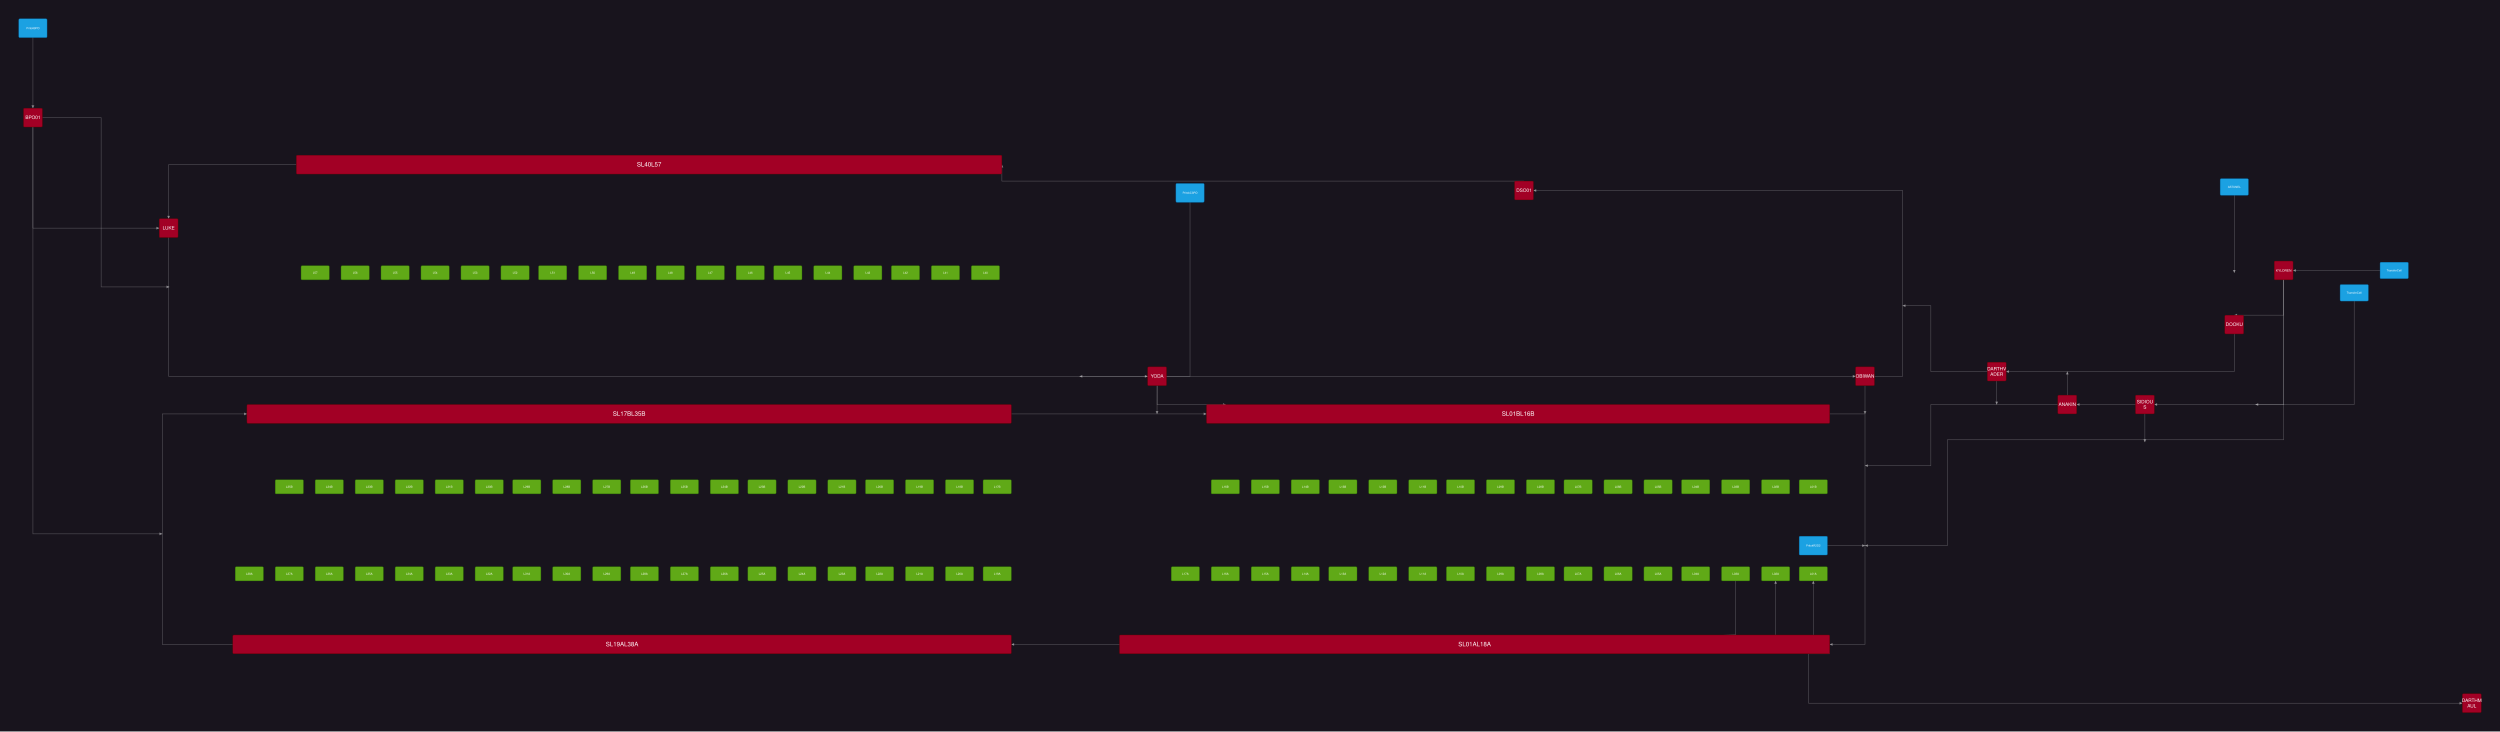
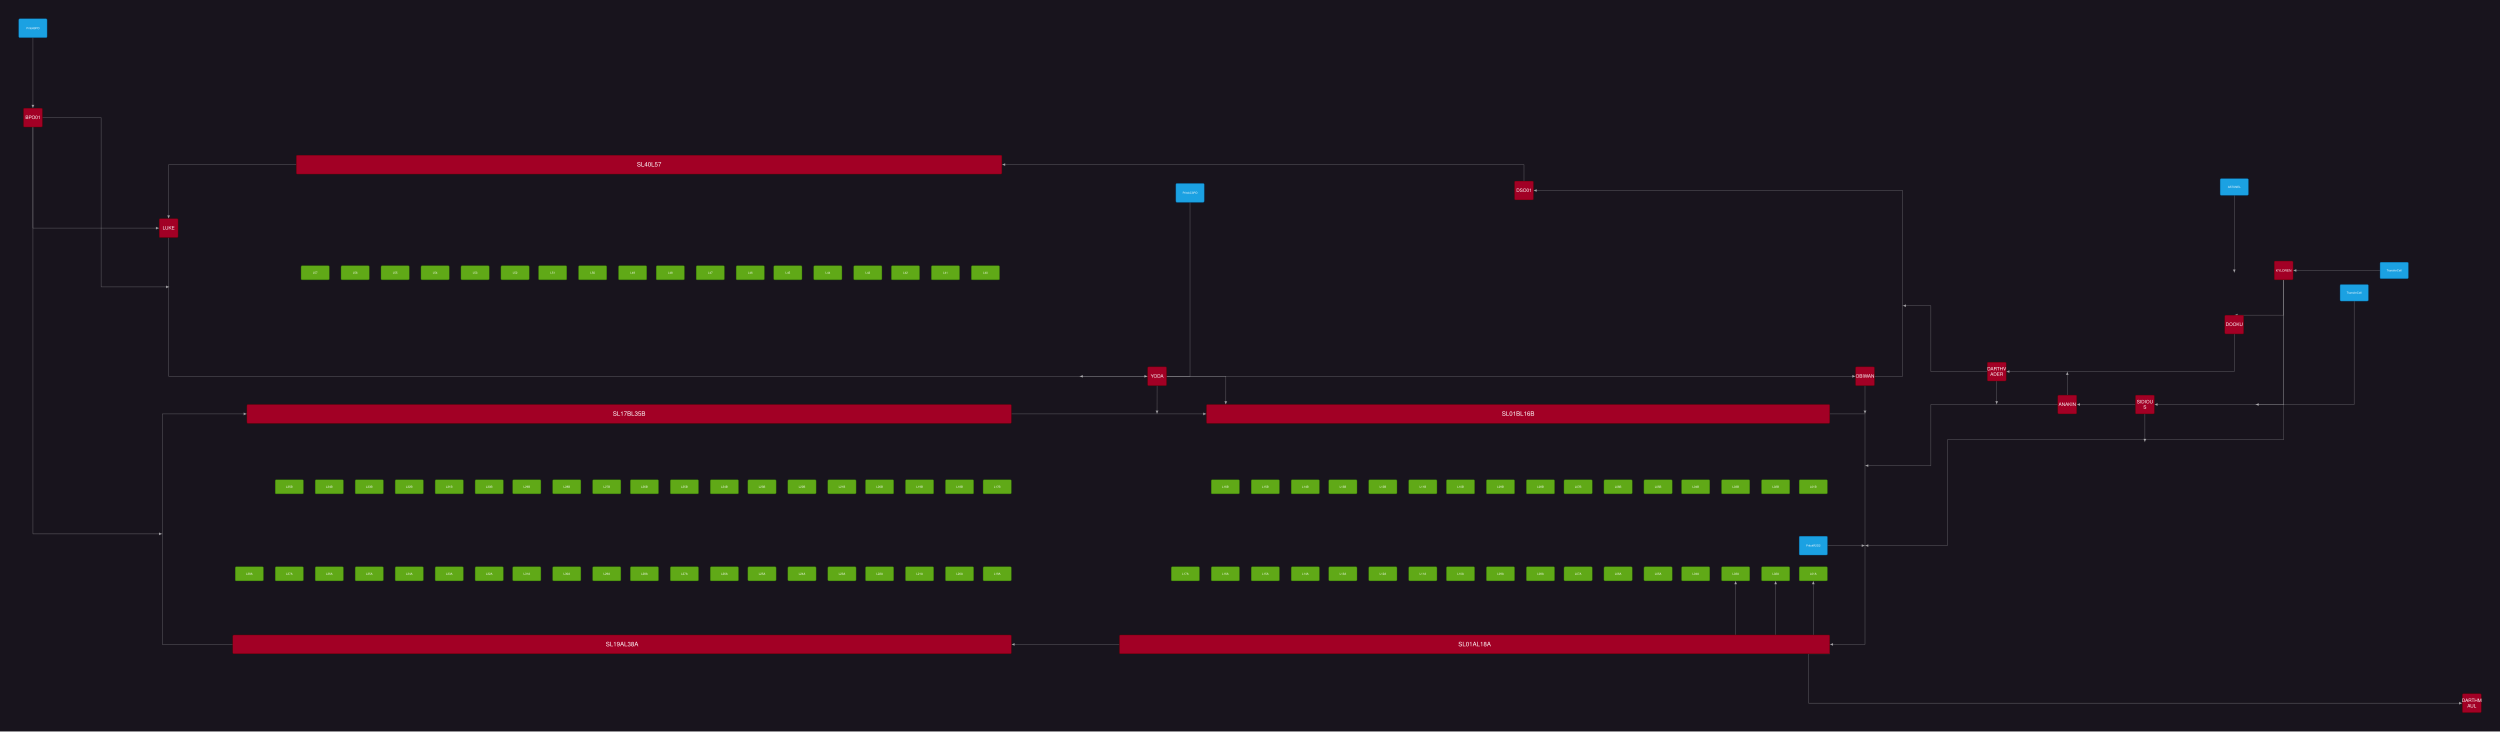
<svg xmlns="http://www.w3.org/2000/svg" viewBox="150 300 10630 3110">
  <defs>
-     <marker id="arr" markerWidth="8" markerHeight="8" refX="6" refY="3" orient="auto" markerUnits="strokeWidth">
-       <path d="M0,0 L6,3 L0,6 Z" fill="rgba(255,255,255,.45)" />
+     <marker id="arr" markerWidth="9" markerHeight="9" refX="7" refY="3" orient="auto" markerUnits="strokeWidth">
+       <path d="M0,0 L6,3 L0,6 Z" fill="rgba(255,255,255,.55)" />
    </marker>
  </defs>
  <rect x="150" y="300" width="10630" height="3110" fill="#18141D" />
-   <path d="M 1410.0 1000.0 L 867.0 1000.0 L 867.0 1230.0" fill="none" stroke="rgba(255,255,255,.32)" stroke-width="2" marker-end="url(#arr)" />
-   <path d="M 4450.0 2060.0 L 5280.0 2060.0" fill="none" stroke="rgba(255,255,255,.32)" stroke-width="2" marker-end="url(#arr)" />
-   <path d="M 7930.0 2060.0 L 8080.0 2060.0 L 8080.0 3040.0 L 7930.0 3040.0" fill="none" stroke="rgba(255,255,255,.32)" stroke-width="2" marker-end="url(#arr)" />
-   <path d="M 1140.0 3040.0 L 840.0 3040.0 L 840.0 2060.0 L 1200.0 2060.0" fill="none" stroke="rgba(255,255,255,.32)" stroke-width="2" marker-end="url(#arr)" />
-   <path d="M 6420.0 3040.0 L 4450.0 3040.0" fill="none" stroke="rgba(255,255,255,.32)" stroke-width="2" marker-end="url(#arr)" />
-   <path d="M 7930.0 3080.0 L 7840.0 3080.0 L 7840.0 3290.0 L 10620.0 3290.0" fill="none" stroke="rgba(255,255,255,.32)" stroke-width="2" marker-end="url(#arr)" />
-   <path d="M 7860.5 3000.0 L 7860.0 2770.0" fill="none" stroke="rgba(255,255,255,.32)" stroke-width="2" marker-end="url(#arr)" />
-   <path d="M 7700.5 3001.8 L 7700.0 2770.0" fill="none" stroke="rgba(255,255,255,.32)" stroke-width="2" marker-end="url(#arr)" />
-   <path d="M 6420.0 3040.0 L 7530.0 2999.0 L 7530.0 2740.0" fill="none" stroke="rgba(255,255,255,.32)" stroke-width="2" marker-end="url(#arr)" />
-   <path d="M 867.0 1270.0 L 867.0 1900.0 L 5030.0 1900.0" fill="none" stroke="rgba(255,255,255,.32)" stroke-width="2" marker-end="url(#arr)" />
-   <path d="M 330.0 800.0 L 580.0 800.0 L 580.0 1520.0 L 870.0 1520.0" fill="none" stroke="rgba(255,255,255,.32)" stroke-width="2" marker-end="url(#arr)" />
-   <path d="M 290.0 800.0 L 290.0 1270.0 L 827.0 1270.0" fill="none" stroke="rgba(255,255,255,.32)" stroke-width="2" marker-end="url(#arr)" />
-   <path d="M 290.0 800.0 L 290.0 2570.0 L 840.0 2570.0" fill="none" stroke="rgba(255,255,255,.32)" stroke-width="2" marker-end="url(#arr)" />
-   <path d="M 8080.0 1940.0 L 8080.0 2060.0" fill="none" stroke="rgba(255,255,255,.32)" stroke-width="2" marker-end="url(#arr)" />
-   <path d="M 8120.0 1900.0 L 8240.0 1900.0 L 8240.0 1110.0 L 6670.0 1110.0" fill="none" stroke="rgba(255,255,255,.32)" stroke-width="2" marker-end="url(#arr)" />
-   <path d="M 6630.0 1070.0 L 4410.0 1070.0 L 4410.0 1000.0" fill="none" stroke="rgba(255,255,255,.32)" stroke-width="2" marker-end="url(#arr)" />
-   <path d="M 8640.0 1880.0 L 8640.0 2020.0" fill="none" stroke="rgba(255,255,255,.32)" stroke-width="2" marker-end="url(#arr)" />
-   <path d="M 8640.0 1880.0 L 8360.0 1880.0 L 8360.0 1600.0 L 8240.0 1600.0" fill="none" stroke="rgba(255,255,255,.32)" stroke-width="2" marker-end="url(#arr)" />
-   <path d="M 8900.0 2020.0 L 8360.0 2020.0 L 8360.0 2280.0 L 8080.0 2280.0 L 8080.0 2280.0" fill="none" stroke="rgba(255,255,255,.32)" stroke-width="2" marker-end="url(#arr)" />
-   <path d="M 8940.0 2020.0 L 8940.0 1880.0" fill="none" stroke="rgba(255,255,255,.32)" stroke-width="2" marker-end="url(#arr)" />
-   <path d="M 9270.0 2020.0 L 8980.0 2020.0" fill="none" stroke="rgba(255,255,255,.32)" stroke-width="2" marker-end="url(#arr)" />
-   <path d="M 9270.0 2020.0 L 9270.0 2180.0" fill="none" stroke="rgba(255,255,255,.32)" stroke-width="2" marker-end="url(#arr)" />
-   <path d="M 9650.0 1680.0 L 9650.0 1880.0 L 8680.0 1880.0" fill="none" stroke="rgba(255,255,255,.32)" stroke-width="2" marker-end="url(#arr)" />
-   <path d="M 9860.0 1450.0 L 9860.0 1640.0 L 9650.0 1640.0" fill="none" stroke="rgba(255,255,255,.32)" stroke-width="2" marker-end="url(#arr)" />
-   <path d="M 9860.0 1450.0 L 9860.0 2020.0 L 9310.0 2020.0" fill="none" stroke="rgba(255,255,255,.32)" stroke-width="2" marker-end="url(#arr)" />
-   <path d="M 9860.0 1450.0 L 9860.0 2170.0 L 8430.0 2170.0 L 8430.0 2620.0 L 8080.0 2620.0" fill="none" stroke="rgba(255,255,255,.32)" stroke-width="2" marker-end="url(#arr)" />
-   <path d="M 5070.0 1900.0 L 8040.0 1900.0" fill="none" stroke="rgba(255,255,255,.32)" stroke-width="2" marker-end="url(#arr)" />
-   <path d="M 5070.0 1940.0 L 5069.7 2060.0" fill="none" stroke="rgba(255,255,255,.32)" stroke-width="2" marker-end="url(#arr)" />
-   <path d="M 5070.0 1900.0 L 5070.0 2020.3 L 5362.1 2020.3" fill="none" stroke="rgba(255,255,255,.32)" stroke-width="2" marker-end="url(#arr)" />
-   <path d="M 290.0 420.0 L 290.0 760.0" fill="none" stroke="rgba(255,255,255,.32)" stroke-width="2" marker-end="url(#arr)" />
-   <path d="M 5210.0 1120.0 L 5210.0 1900.0 L 4740.0 1900.0" fill="none" stroke="rgba(255,255,255,.32)" stroke-width="2" marker-end="url(#arr)" />
-   <path d="M 7860.0 2620.0 L 7960.0 2620.0 L 7960.0 2620.0 L 8080.0 2620.0" fill="none" stroke="rgba(255,255,255,.32)" stroke-width="2" marker-end="url(#arr)" />
-   <path d="M 9650.0 1095.0 L 9650.0 1460.0" fill="none" stroke="rgba(255,255,255,.32)" stroke-width="2" marker-end="url(#arr)" />
-   <path d="M 10330.0 1450.0 L 9900.0 1450.0" fill="none" stroke="rgba(255,255,255,.32)" stroke-width="2" marker-end="url(#arr)" />
-   <path d="M 10160.0 1545.0 L 10160.0 2020.0 L 9740.0 2020.0" fill="none" stroke="rgba(255,255,255,.32)" stroke-width="2" marker-end="url(#arr)" />
+   <path d="M 1410.0 1000.0 L 867.0 1000.0 L 867.0 1230.0" fill="none" stroke="rgba(255,255,255,.32)" stroke-width="2" stroke-linejoin="round" marker-end="url(#arr)" />
+   <path d="M 4450.0 2060.0 L 5280.0 2060.0" fill="none" stroke="rgba(255,255,255,.32)" stroke-width="2" stroke-linejoin="round" marker-end="url(#arr)" />
+   <path d="M 7930.0 2060.0 L 8080.0 2060.0 L 8080.0 3040.0 L 7930.0 3040.0" fill="none" stroke="rgba(255,255,255,.32)" stroke-width="2" stroke-linejoin="round" marker-end="url(#arr)" />
+   <path d="M 1140.0 3040.0 L 840.0 3040.0 L 840.0 2060.0 L 1200.0 2060.0" fill="none" stroke="rgba(255,255,255,.32)" stroke-width="2" stroke-linejoin="round" marker-end="url(#arr)" />
+   <path d="M 4910.0 3040.0 L 4450.0 3040.0" fill="none" stroke="rgba(255,255,255,.32)" stroke-width="2" stroke-linejoin="round" marker-end="url(#arr)" />
+   <path d="M 7930.0 3080.0 L 7840.0 3080.0 L 7840.0 3290.0 L 10620.0 3290.0" fill="none" stroke="rgba(255,255,255,.32)" stroke-width="2" stroke-linejoin="round" marker-end="url(#arr)" />
+   <path d="M 7860.5 3000.0 L 7860.0 2770.0" fill="none" stroke="rgba(255,255,255,.32)" stroke-width="2" stroke-linejoin="round" marker-end="url(#arr)" />
+   <path d="M 7700.5 3001.8 L 7700.0 2770.0" fill="none" stroke="rgba(255,255,255,.32)" stroke-width="2" stroke-linejoin="round" marker-end="url(#arr)" />
+   <path d="M 7930.0 3040.0 L 7530.0 3040.0 L 7530.0 2999.0 L 7530.0 2770.0" fill="none" stroke="rgba(255,255,255,.32)" stroke-width="2" stroke-linejoin="round" marker-end="url(#arr)" />
+   <path d="M 867.0 1310.0 L 867.0 1900.0 L 5030.0 1900.0" fill="none" stroke="rgba(255,255,255,.32)" stroke-width="2" stroke-linejoin="round" marker-end="url(#arr)" />
+   <path d="M 330.0 800.0 L 580.0 800.0 L 580.0 1520.0 L 870.0 1520.0" fill="none" stroke="rgba(255,255,255,.32)" stroke-width="2" stroke-linejoin="round" marker-end="url(#arr)" />
+   <path d="M 290.0 840.0 L 290.0 1270.0 L 827.0 1270.0" fill="none" stroke="rgba(255,255,255,.32)" stroke-width="2" stroke-linejoin="round" marker-end="url(#arr)" />
+   <path d="M 290.0 840.0 L 290.0 2570.0 L 840.0 2570.0" fill="none" stroke="rgba(255,255,255,.32)" stroke-width="2" stroke-linejoin="round" marker-end="url(#arr)" />
+   <path d="M 8080.0 1940.0 L 8080.0 2060.0" fill="none" stroke="rgba(255,255,255,.32)" stroke-width="2" stroke-linejoin="round" marker-end="url(#arr)" />
+   <path d="M 8120.0 1900.0 L 8240.0 1900.0 L 8240.0 1110.0 L 6670.0 1110.0" fill="none" stroke="rgba(255,255,255,.32)" stroke-width="2" stroke-linejoin="round" marker-end="url(#arr)" />
+   <path d="M 6630.0 1070.0 L 6630.0 1000.0 L 4410.0 1000.0" fill="none" stroke="rgba(255,255,255,.32)" stroke-width="2" stroke-linejoin="round" marker-end="url(#arr)" />
+   <path d="M 8640.0 1920.0 L 8640.0 2020.0" fill="none" stroke="rgba(255,255,255,.32)" stroke-width="2" stroke-linejoin="round" marker-end="url(#arr)" />
+   <path d="M 8600.0 1880.0 L 8360.0 1880.0 L 8360.0 1600.0 L 8240.0 1600.0" fill="none" stroke="rgba(255,255,255,.32)" stroke-width="2" stroke-linejoin="round" marker-end="url(#arr)" />
+   <path d="M 8900.0 2020.0 L 8360.0 2020.0 L 8360.0 2280.0 L 8080.0 2280.0" fill="none" stroke="rgba(255,255,255,.32)" stroke-width="2" stroke-linejoin="round" marker-end="url(#arr)" />
+   <path d="M 8940.0 1980.0 L 8940.0 1880.0" fill="none" stroke="rgba(255,255,255,.32)" stroke-width="2" stroke-linejoin="round" marker-end="url(#arr)" />
+   <path d="M 9230.0 2020.0 L 8980.0 2020.0" fill="none" stroke="rgba(255,255,255,.32)" stroke-width="2" stroke-linejoin="round" marker-end="url(#arr)" />
+   <path d="M 9270.0 2060.0 L 9270.0 2180.0" fill="none" stroke="rgba(255,255,255,.32)" stroke-width="2" stroke-linejoin="round" marker-end="url(#arr)" />
+   <path d="M 9650.0 1720.0 L 9650.0 1880.0 L 8680.0 1880.0" fill="none" stroke="rgba(255,255,255,.32)" stroke-width="2" stroke-linejoin="round" marker-end="url(#arr)" />
+   <path d="M 9860.0 1490.0 L 9860.0 1640.0 L 9650.0 1640.0" fill="none" stroke="rgba(255,255,255,.32)" stroke-width="2" stroke-linejoin="round" marker-end="url(#arr)" />
+   <path d="M 9860.0 1490.0 L 9860.0 2020.0 L 9310.0 2020.0" fill="none" stroke="rgba(255,255,255,.32)" stroke-width="2" stroke-linejoin="round" marker-end="url(#arr)" />
+   <path d="M 9860.0 1490.0 L 9860.0 2170.0 L 8430.0 2170.0 L 8430.0 2620.0 L 8080.0 2620.0" fill="none" stroke="rgba(255,255,255,.32)" stroke-width="2" stroke-linejoin="round" marker-end="url(#arr)" />
+   <path d="M 5110.0 1900.0 L 8040.0 1900.0" fill="none" stroke="rgba(255,255,255,.32)" stroke-width="2" stroke-linejoin="round" marker-end="url(#arr)" />
+   <path d="M 5070.0 1940.0 L 5069.7 2060.0" fill="none" stroke="rgba(255,255,255,.32)" stroke-width="2" stroke-linejoin="round" marker-end="url(#arr)" />
+   <path d="M 5110.0 1900.0 L 5362.1 1900.0 L 5362.1 2020.3" fill="none" stroke="rgba(255,255,255,.32)" stroke-width="2" stroke-linejoin="round" marker-end="url(#arr)" />
+   <path d="M 290.0 460.0 L 290.0 760.0" fill="none" stroke="rgba(255,255,255,.32)" stroke-width="2" stroke-linejoin="round" marker-end="url(#arr)" />
+   <path d="M 5210.0 1160.0 L 5210.0 1900.0 L 4740.0 1900.0" fill="none" stroke="rgba(255,255,255,.32)" stroke-width="2" stroke-linejoin="round" marker-end="url(#arr)" />
+   <path d="M 7920.0 2620.0 L 7960.0 2620.0 L 8080.0 2620.0" fill="none" stroke="rgba(255,255,255,.32)" stroke-width="2" stroke-linejoin="round" marker-end="url(#arr)" />
+   <path d="M 9650.0 1130.0 L 9650.0 1460.0" fill="none" stroke="rgba(255,255,255,.32)" stroke-width="2" stroke-linejoin="round" marker-end="url(#arr)" />
+   <path d="M 10270.0 1450.0 L 9900.0 1450.0" fill="none" stroke="rgba(255,255,255,.32)" stroke-width="2" stroke-linejoin="round" marker-end="url(#arr)" />
+   <path d="M 10160.0 1580.0 L 10160.0 2020.0 L 9740.0 2020.0" fill="none" stroke="rgba(255,255,255,.32)" stroke-width="2" stroke-linejoin="round" marker-end="url(#arr)" />
  <g>
    <rect x="1410" y="960" width="3000" height="80" rx="4" fill="#a20025" stroke="#6F0000" stroke-width="1.5" pointer-events="all" id="hsr_SL40L57" data-label="SL40L57" data-type="D" class="mz-station" />
    <text x="2910" y="1008" font-family="Helvetica,Arial,sans-serif" font-size="26" fill="#ffffff" text-anchor="middle" pointer-events="none">SL40L57</text>
  </g>
  <g>
    <rect x="1200" y="2020" width="3250" height="80" rx="4" fill="#a20025" stroke="#6F0000" stroke-width="1.5" pointer-events="all" id="hsr_SL17BL35B" data-label="SL17BL35B" data-type="D" class="mz-station" />
    <text x="2825" y="2068" font-family="Helvetica,Arial,sans-serif" font-size="26" fill="#ffffff" text-anchor="middle" pointer-events="none">SL17BL35B</text>
  </g>
  <g>
    <rect x="5280" y="2020" width="2650" height="80" rx="4" fill="#a20025" stroke="#6F0000" stroke-width="1.5" pointer-events="all" id="hsr_SL01BL16B" data-label="SL01BL16B" data-type="D" class="mz-station" />
    <text x="6605" y="2068" font-family="Helvetica,Arial,sans-serif" font-size="26" fill="#ffffff" text-anchor="middle" pointer-events="none">SL01BL16B</text>
  </g>
  <g>
    <rect x="1140" y="3000" width="3310" height="80" rx="4" fill="#a20025" stroke="#6F0000" stroke-width="1.5" pointer-events="all" id="hsr_SL19AL38A" data-label="SL19AL38A" data-type="D" class="mz-station" />
    <text x="2795" y="3048" font-family="Helvetica,Arial,sans-serif" font-size="26" fill="#ffffff" text-anchor="middle" pointer-events="none">SL19AL38A</text>
  </g>
  <g>
    <rect x="4910" y="3000" width="3020" height="80" rx="4" fill="#a20025" stroke="#6F0000" stroke-width="1.5" pointer-events="all" id="hsr_SL01AL18A" data-label="SL01AL18A" data-type="D" class="mz-station" />
    <text x="6420" y="3048" font-family="Helvetica,Arial,sans-serif" font-size="26" fill="#ffffff" text-anchor="middle" pointer-events="none">SL01AL18A</text>
  </g>
  <g>
    <rect x="827" y="1230" width="80" height="80" rx="4" fill="#a20025" stroke="#6F0000" stroke-width="1.5" pointer-events="all" id="hsr_LUKE" data-label="LUKE" data-type="D" class="mz-station" />
    <text x="867" y="1276" font-family="Helvetica,Arial,sans-serif" font-size="20" fill="#ffffff" text-anchor="middle" pointer-events="none">LUKE</text>
  </g>
  <g>
    <rect x="250" y="760" width="80" height="80" rx="4" fill="#a20025" stroke="#6F0000" stroke-width="1.5" pointer-events="all" id="hsr_BPO01" data-label="BPO01" data-type="D" class="mz-station" />
    <text x="290" y="806" font-family="Helvetica,Arial,sans-serif" font-size="20" fill="#ffffff" text-anchor="middle" pointer-events="none">BPO01</text>
  </g>
  <g>
    <rect x="8040" y="1860" width="80" height="80" rx="4" fill="#a20025" stroke="#6F0000" stroke-width="1.5" pointer-events="all" id="hsr_OBIWAN" data-label="OBIWAN" data-type="D" class="mz-station" />
    <text x="8080" y="1906" font-family="Helvetica,Arial,sans-serif" font-size="20" fill="#ffffff" text-anchor="middle" pointer-events="none">OBIWAN</text>
  </g>
  <g>
    <rect x="6590" y="1070" width="80" height="80" rx="4" fill="#a20025" stroke="#6F0000" stroke-width="1.5" pointer-events="all" id="hsr_DSO01" data-label="DSO01" data-type="D" class="mz-station" />
    <text x="6630" y="1116" font-family="Helvetica,Arial,sans-serif" font-size="20" fill="#ffffff" text-anchor="middle" pointer-events="none">DSO01</text>
  </g>
  <g>
    <rect x="8600" y="1840" width="80" height="80" rx="4" fill="#a20025" stroke="#6F0000" stroke-width="1.5" pointer-events="all" id="hsr_DARTHVADER" data-label="DARTHVADER" data-type="D" class="mz-station" />
    <text x="8640" y="1875" font-family="Helvetica,Arial,sans-serif" font-size="20" fill="#ffffff" text-anchor="middle" pointer-events="none">DARTHV</text>
    <text x="8640" y="1898" font-family="Helvetica,Arial,sans-serif" font-size="20" fill="#ffffff" text-anchor="middle" pointer-events="none">ADER</text>
  </g>
  <g>
    <rect x="8900" y="1980" width="80" height="80" rx="4" fill="#a20025" stroke="#6F0000" stroke-width="1.5" pointer-events="all" id="hsr_ANAKIN" data-label="ANAKIN" data-type="D" class="mz-station" />
    <text x="8940" y="2026" font-family="Helvetica,Arial,sans-serif" font-size="20" fill="#ffffff" text-anchor="middle" pointer-events="none">ANAKIN</text>
  </g>
  <g>
    <rect x="9230" y="1980" width="80" height="80" rx="4" fill="#a20025" stroke="#6F0000" stroke-width="1.5" pointer-events="all" id="hsr_SIDIOUS" data-label="SIDIOUS" data-type="D" class="mz-station" />
    <text x="9270" y="2015" font-family="Helvetica,Arial,sans-serif" font-size="20" fill="#ffffff" text-anchor="middle" pointer-events="none">SIDIOU</text>
    <text x="9270" y="2038" font-family="Helvetica,Arial,sans-serif" font-size="20" fill="#ffffff" text-anchor="middle" pointer-events="none">S</text>
  </g>
  <g>
    <rect x="9610" y="1640" width="80" height="80" rx="4" fill="#a20025" stroke="#6F0000" stroke-width="1.5" pointer-events="all" id="hsr_DOOKU" data-label="DOOKU" data-type="D" class="mz-station" />
    <text x="9650" y="1686" font-family="Helvetica,Arial,sans-serif" font-size="20" fill="#ffffff" text-anchor="middle" pointer-events="none">DOOKU</text>
  </g>
  <g>
    <rect x="9820" y="1410" width="80" height="80" rx="4" fill="#a20025" stroke="#6F0000" stroke-width="1.5" pointer-events="all" id="hsr_KYLOREN" data-label="KYLOREN" data-type="D" class="mz-station" />
    <text x="9860" y="1455" font-family="Helvetica,Arial,sans-serif" font-size="14" fill="#ffffff" text-anchor="middle" pointer-events="none">KYLOREN</text>
  </g>
  <g>
    <rect x="10620" y="3250" width="80" height="80" rx="4" fill="#a20025" stroke="#6F0000" stroke-width="1.5" pointer-events="all" id="hsr_DARTHMAUL" data-label="DARTHMAUL" data-type="D" class="mz-station" />
    <text x="10660" y="3285" font-family="Helvetica,Arial,sans-serif" font-size="20" fill="#ffffff" text-anchor="middle" pointer-events="none">DARTHM</text>
    <text x="10660" y="3308" font-family="Helvetica,Arial,sans-serif" font-size="20" fill="#ffffff" text-anchor="middle" pointer-events="none">AUL</text>
  </g>
  <g>
    <rect x="5030" y="1860" width="80" height="80" rx="4" fill="#a20025" stroke="#6F0000" stroke-width="1.5" pointer-events="all" id="hsr_YODA" data-label="YODA" data-type="D" class="mz-station" />
    <text x="5070" y="1906" font-family="Helvetica,Arial,sans-serif" font-size="20" fill="#ffffff" text-anchor="middle" pointer-events="none">YODA</text>
  </g>
  <g>
    <rect x="230" y="380" width="120" height="80" rx="4" fill="#1ba1e2" stroke="#006EAF" stroke-width="1.5" pointer-events="all" id="hsr_PritokBPO" data-label="PritokBPO" data-type="X" class="mz-station" />
    <text x="290" y="424" font-family="Helvetica,Arial,sans-serif" font-size="12" fill="#ffffff" text-anchor="middle" pointer-events="none">PritokBPO</text>
  </g>
  <g>
    <rect x="5150" y="1080" width="120" height="80" rx="4" fill="#1ba1e2" stroke="#006EAF" stroke-width="1.5" pointer-events="all" id="hsr_PritokC3PO" data-label="PritokC3PO" data-type="X" class="mz-station" />
    <text x="5210" y="1124" font-family="Helvetica,Arial,sans-serif" font-size="12" fill="#ffffff" text-anchor="middle" pointer-events="none">PritokC3PO</text>
  </g>
  <g>
    <rect x="7800" y="2580" width="120" height="80" rx="4" fill="#1ba1e2" stroke="#006EAF" stroke-width="1.5" pointer-events="all" id="hsr_PritokR2D2" data-label="PritokR2D2" data-type="X" class="mz-station" />
    <text x="7860" y="2624" font-family="Helvetica,Arial,sans-serif" font-size="12" fill="#ffffff" text-anchor="middle" pointer-events="none">PritokR2D2</text>
  </g>
  <g>
    <rect x="9590" y="1060" width="120" height="70" rx="4" fill="#1ba1e2" stroke="#006EAF" stroke-width="1.5" pointer-events="all" id="hsr_ASTUNEL" data-label="ASTUNEL" data-type="X" class="mz-station" />
    <text x="9650" y="1099" font-family="Helvetica,Arial,sans-serif" font-size="12" fill="#ffffff" text-anchor="middle" pointer-events="none">ASTUNEL</text>
  </g>
  <g>
    <rect x="10270" y="1415" width="120" height="70" rx="4" fill="#1ba1e2" stroke="#006EAF" stroke-width="1.5" pointer-events="all" id="hsr_TransferCell" data-label="TransferCell" data-type="X" class="mz-station" />
    <text x="10330" y="1454" font-family="Helvetica,Arial,sans-serif" font-size="12" fill="#ffffff" text-anchor="middle" pointer-events="none">TransferCell</text>
  </g>
  <g>
    <rect x="10100" y="1510" width="120" height="70" rx="4" fill="#1ba1e2" stroke="#006EAF" stroke-width="1.5" pointer-events="all" id="hsr_TransferCell_2" data-label="TransferCell" data-type="X" class="mz-station" />
    <text x="10160" y="1549" font-family="Helvetica,Arial,sans-serif" font-size="12" fill="#ffffff" text-anchor="middle" pointer-events="none">TransferCell</text>
  </g>
  <g>
    <rect x="7800" y="2340" width="120" height="60" rx="4" fill="#60a917" stroke="#2D7600" stroke-width="1.5" pointer-events="all" id="hsr_L01B" data-label="L01B" data-type="S" class="mz-station" />
    <text x="7860" y="2374" font-family="Helvetica,Arial,sans-serif" font-size="12" fill="#ffffff" text-anchor="middle" pointer-events="none">L01B</text>
  </g>
  <g>
    <rect x="7640" y="2340" width="120" height="60" rx="4" fill="#60a917" stroke="#2D7600" stroke-width="1.5" pointer-events="all" id="hsr_L02B" data-label="L02B" data-type="S" class="mz-station" />
    <text x="7700" y="2374" font-family="Helvetica,Arial,sans-serif" font-size="12" fill="#ffffff" text-anchor="middle" pointer-events="none">L02B</text>
  </g>
  <g>
    <rect x="7470" y="2340" width="120" height="60" rx="4" fill="#60a917" stroke="#2D7600" stroke-width="1.5" pointer-events="all" id="hsr_L03B" data-label="L03B" data-type="S" class="mz-station" />
    <text x="7530" y="2374" font-family="Helvetica,Arial,sans-serif" font-size="12" fill="#ffffff" text-anchor="middle" pointer-events="none">L03B</text>
  </g>
  <g>
    <rect x="7300" y="2340" width="120" height="60" rx="4" fill="#60a917" stroke="#2D7600" stroke-width="1.5" pointer-events="all" id="hsr_L04B" data-label="L04B" data-type="S" class="mz-station" />
    <text x="7360" y="2374" font-family="Helvetica,Arial,sans-serif" font-size="12" fill="#ffffff" text-anchor="middle" pointer-events="none">L04B</text>
  </g>
  <g>
    <rect x="7140" y="2340" width="120" height="60" rx="4" fill="#60a917" stroke="#2D7600" stroke-width="1.5" pointer-events="all" id="hsr_L05B" data-label="L05B" data-type="S" class="mz-station" />
    <text x="7200" y="2374" font-family="Helvetica,Arial,sans-serif" font-size="12" fill="#ffffff" text-anchor="middle" pointer-events="none">L05B</text>
  </g>
  <g>
    <rect x="6970" y="2340" width="120" height="60" rx="4" fill="#60a917" stroke="#2D7600" stroke-width="1.5" pointer-events="all" id="hsr_L06B" data-label="L06B" data-type="S" class="mz-station" />
    <text x="7030" y="2374" font-family="Helvetica,Arial,sans-serif" font-size="12" fill="#ffffff" text-anchor="middle" pointer-events="none">L06B</text>
  </g>
  <g>
    <rect x="6800" y="2340" width="120" height="60" rx="4" fill="#60a917" stroke="#2D7600" stroke-width="1.5" pointer-events="all" id="hsr_L07B" data-label="L07B" data-type="S" class="mz-station" />
    <text x="6860" y="2374" font-family="Helvetica,Arial,sans-serif" font-size="12" fill="#ffffff" text-anchor="middle" pointer-events="none">L07B</text>
  </g>
  <g>
    <rect x="6640" y="2340" width="120" height="60" rx="4" fill="#60a917" stroke="#2D7600" stroke-width="1.5" pointer-events="all" id="hsr_L08B" data-label="L08B" data-type="S" class="mz-station" />
    <text x="6700" y="2374" font-family="Helvetica,Arial,sans-serif" font-size="12" fill="#ffffff" text-anchor="middle" pointer-events="none">L08B</text>
  </g>
  <g>
    <rect x="6470" y="2340" width="120" height="60" rx="4" fill="#60a917" stroke="#2D7600" stroke-width="1.5" pointer-events="all" id="hsr_L09B" data-label="L09B" data-type="S" class="mz-station" />
    <text x="6530" y="2374" font-family="Helvetica,Arial,sans-serif" font-size="12" fill="#ffffff" text-anchor="middle" pointer-events="none">L09B</text>
  </g>
  <g>
    <rect x="6300" y="2340" width="120" height="60" rx="4" fill="#60a917" stroke="#2D7600" stroke-width="1.5" pointer-events="all" id="hsr_L10B" data-label="L10B" data-type="S" class="mz-station" />
    <text x="6360" y="2374" font-family="Helvetica,Arial,sans-serif" font-size="12" fill="#ffffff" text-anchor="middle" pointer-events="none">L10B</text>
  </g>
  <g>
    <rect x="6140" y="2340" width="120" height="60" rx="4" fill="#60a917" stroke="#2D7600" stroke-width="1.5" pointer-events="all" id="hsr_L11B" data-label="L11B" data-type="S" class="mz-station" />
    <text x="6200" y="2374" font-family="Helvetica,Arial,sans-serif" font-size="12" fill="#ffffff" text-anchor="middle" pointer-events="none">L11B</text>
  </g>
  <g>
    <rect x="5970" y="2340" width="120" height="60" rx="4" fill="#60a917" stroke="#2D7600" stroke-width="1.5" pointer-events="all" id="hsr_L12B" data-label="L12B" data-type="S" class="mz-station" />
    <text x="6030" y="2374" font-family="Helvetica,Arial,sans-serif" font-size="12" fill="#ffffff" text-anchor="middle" pointer-events="none">L12B</text>
  </g>
  <g>
    <rect x="5800" y="2340" width="120" height="60" rx="4" fill="#60a917" stroke="#2D7600" stroke-width="1.5" pointer-events="all" id="hsr_L13B" data-label="L13B" data-type="S" class="mz-station" />
    <text x="5860" y="2374" font-family="Helvetica,Arial,sans-serif" font-size="12" fill="#ffffff" text-anchor="middle" pointer-events="none">L13B</text>
  </g>
  <g>
    <rect x="5640" y="2340" width="120" height="60" rx="4" fill="#60a917" stroke="#2D7600" stroke-width="1.5" pointer-events="all" id="hsr_L14B" data-label="L14B" data-type="S" class="mz-station" />
    <text x="5700" y="2374" font-family="Helvetica,Arial,sans-serif" font-size="12" fill="#ffffff" text-anchor="middle" pointer-events="none">L14B</text>
  </g>
  <g>
    <rect x="5470" y="2340" width="120" height="60" rx="4" fill="#60a917" stroke="#2D7600" stroke-width="1.5" pointer-events="all" id="hsr_L15B" data-label="L15B" data-type="S" class="mz-station" />
    <text x="5530" y="2374" font-family="Helvetica,Arial,sans-serif" font-size="12" fill="#ffffff" text-anchor="middle" pointer-events="none">L15B</text>
  </g>
  <g>
    <rect x="5300" y="2340" width="120" height="60" rx="4" fill="#60a917" stroke="#2D7600" stroke-width="1.5" pointer-events="all" id="hsr_L16B" data-label="L16B" data-type="S" class="mz-station" />
    <text x="5360" y="2374" font-family="Helvetica,Arial,sans-serif" font-size="12" fill="#ffffff" text-anchor="middle" pointer-events="none">L16B</text>
  </g>
  <g>
    <rect x="7800" y="2710" width="120" height="60" rx="4" fill="#60a917" stroke="#2D7600" stroke-width="1.5" pointer-events="all" id="hsr_L01A" data-label="L01A" data-type="S" class="mz-station" />
    <text x="7860" y="2744" font-family="Helvetica,Arial,sans-serif" font-size="12" fill="#ffffff" text-anchor="middle" pointer-events="none">L01A</text>
  </g>
  <g>
    <rect x="7640" y="2710" width="120" height="60" rx="4" fill="#60a917" stroke="#2D7600" stroke-width="1.5" pointer-events="all" id="hsr_L02A" data-label="L02A" data-type="S" class="mz-station" />
    <text x="7700" y="2744" font-family="Helvetica,Arial,sans-serif" font-size="12" fill="#ffffff" text-anchor="middle" pointer-events="none">L02A</text>
  </g>
  <g>
    <rect x="7470" y="2710" width="120" height="60" rx="4" fill="#60a917" stroke="#2D7600" stroke-width="1.5" pointer-events="all" id="hsr_L03A" data-label="L03A" data-type="S" class="mz-station" />
    <text x="7530" y="2744" font-family="Helvetica,Arial,sans-serif" font-size="12" fill="#ffffff" text-anchor="middle" pointer-events="none">L03A</text>
  </g>
  <g>
    <rect x="7300" y="2710" width="120" height="60" rx="4" fill="#60a917" stroke="#2D7600" stroke-width="1.5" pointer-events="all" id="hsr_L04A" data-label="L04A" data-type="S" class="mz-station" />
    <text x="7360" y="2744" font-family="Helvetica,Arial,sans-serif" font-size="12" fill="#ffffff" text-anchor="middle" pointer-events="none">L04A</text>
  </g>
  <g>
    <rect x="7140" y="2710" width="120" height="60" rx="4" fill="#60a917" stroke="#2D7600" stroke-width="1.5" pointer-events="all" id="hsr_L05A" data-label="L05A" data-type="S" class="mz-station" />
    <text x="7200" y="2744" font-family="Helvetica,Arial,sans-serif" font-size="12" fill="#ffffff" text-anchor="middle" pointer-events="none">L05A</text>
  </g>
  <g>
    <rect x="6970" y="2710" width="120" height="60" rx="4" fill="#60a917" stroke="#2D7600" stroke-width="1.5" pointer-events="all" id="hsr_L06A" data-label="L06A" data-type="S" class="mz-station" />
    <text x="7030" y="2744" font-family="Helvetica,Arial,sans-serif" font-size="12" fill="#ffffff" text-anchor="middle" pointer-events="none">L06A</text>
  </g>
  <g>
    <rect x="6800" y="2710" width="120" height="60" rx="4" fill="#60a917" stroke="#2D7600" stroke-width="1.5" pointer-events="all" id="hsr_L07A" data-label="L07A" data-type="S" class="mz-station" />
    <text x="6860" y="2744" font-family="Helvetica,Arial,sans-serif" font-size="12" fill="#ffffff" text-anchor="middle" pointer-events="none">L07A</text>
  </g>
  <g>
    <rect x="6640" y="2710" width="120" height="60" rx="4" fill="#60a917" stroke="#2D7600" stroke-width="1.5" pointer-events="all" id="hsr_L08A" data-label="L08A" data-type="S" class="mz-station" />
    <text x="6700" y="2744" font-family="Helvetica,Arial,sans-serif" font-size="12" fill="#ffffff" text-anchor="middle" pointer-events="none">L08A</text>
  </g>
  <g>
    <rect x="6470" y="2710" width="120" height="60" rx="4" fill="#60a917" stroke="#2D7600" stroke-width="1.5" pointer-events="all" id="hsr_L09A" data-label="L09A" data-type="S" class="mz-station" />
    <text x="6530" y="2744" font-family="Helvetica,Arial,sans-serif" font-size="12" fill="#ffffff" text-anchor="middle" pointer-events="none">L09A</text>
  </g>
  <g>
    <rect x="6300" y="2710" width="120" height="60" rx="4" fill="#60a917" stroke="#2D7600" stroke-width="1.5" pointer-events="all" id="hsr_L10A" data-label="L10A" data-type="S" class="mz-station" />
    <text x="6360" y="2744" font-family="Helvetica,Arial,sans-serif" font-size="12" fill="#ffffff" text-anchor="middle" pointer-events="none">L10A</text>
  </g>
  <g>
    <rect x="6140" y="2710" width="120" height="60" rx="4" fill="#60a917" stroke="#2D7600" stroke-width="1.5" pointer-events="all" id="hsr_L11A" data-label="L11A" data-type="S" class="mz-station" />
    <text x="6200" y="2744" font-family="Helvetica,Arial,sans-serif" font-size="12" fill="#ffffff" text-anchor="middle" pointer-events="none">L11A</text>
  </g>
  <g>
    <rect x="5970" y="2710" width="120" height="60" rx="4" fill="#60a917" stroke="#2D7600" stroke-width="1.5" pointer-events="all" id="hsr_L12A" data-label="L12A" data-type="S" class="mz-station" />
    <text x="6030" y="2744" font-family="Helvetica,Arial,sans-serif" font-size="12" fill="#ffffff" text-anchor="middle" pointer-events="none">L12A</text>
  </g>
  <g>
    <rect x="5800" y="2710" width="120" height="60" rx="4" fill="#60a917" stroke="#2D7600" stroke-width="1.5" pointer-events="all" id="hsr_L13A" data-label="L13A" data-type="S" class="mz-station" />
    <text x="5860" y="2744" font-family="Helvetica,Arial,sans-serif" font-size="12" fill="#ffffff" text-anchor="middle" pointer-events="none">L13A</text>
  </g>
  <g>
    <rect x="5640" y="2710" width="120" height="60" rx="4" fill="#60a917" stroke="#2D7600" stroke-width="1.5" pointer-events="all" id="hsr_L14A" data-label="L14A" data-type="S" class="mz-station" />
    <text x="5700" y="2744" font-family="Helvetica,Arial,sans-serif" font-size="12" fill="#ffffff" text-anchor="middle" pointer-events="none">L14A</text>
  </g>
  <g>
    <rect x="5470" y="2710" width="120" height="60" rx="4" fill="#60a917" stroke="#2D7600" stroke-width="1.5" pointer-events="all" id="hsr_L15A" data-label="L15A" data-type="S" class="mz-station" />
    <text x="5530" y="2744" font-family="Helvetica,Arial,sans-serif" font-size="12" fill="#ffffff" text-anchor="middle" pointer-events="none">L15A</text>
  </g>
  <g>
    <rect x="5300" y="2710" width="120" height="60" rx="4" fill="#60a917" stroke="#2D7600" stroke-width="1.5" pointer-events="all" id="hsr_L16A" data-label="L16A" data-type="S" class="mz-station" />
    <text x="5360" y="2744" font-family="Helvetica,Arial,sans-serif" font-size="12" fill="#ffffff" text-anchor="middle" pointer-events="none">L16A</text>
  </g>
  <g>
    <rect x="5130" y="2710" width="120" height="60" rx="4" fill="#60a917" stroke="#2D7600" stroke-width="1.5" pointer-events="all" id="hsr_L17A" data-label="L17A" data-type="S" class="mz-station" />
    <text x="5190" y="2744" font-family="Helvetica,Arial,sans-serif" font-size="12" fill="#ffffff" text-anchor="middle" pointer-events="none">L17A</text>
  </g>
  <g>
    <rect x="4330" y="2340" width="120" height="60" rx="4" fill="#60a917" stroke="#2D7600" stroke-width="1.5" pointer-events="all" id="hsr_L17B" data-label="L17B" data-type="S" class="mz-station" />
    <text x="4390" y="2374" font-family="Helvetica,Arial,sans-serif" font-size="12" fill="#ffffff" text-anchor="middle" pointer-events="none">L17B</text>
  </g>
  <g>
    <rect x="4170" y="2340" width="120" height="60" rx="4" fill="#60a917" stroke="#2D7600" stroke-width="1.5" pointer-events="all" id="hsr_L18B" data-label="L18B" data-type="S" class="mz-station" />
    <text x="4230" y="2374" font-family="Helvetica,Arial,sans-serif" font-size="12" fill="#ffffff" text-anchor="middle" pointer-events="none">L18B</text>
  </g>
  <g>
    <rect x="4000" y="2340" width="120" height="60" rx="4" fill="#60a917" stroke="#2D7600" stroke-width="1.5" pointer-events="all" id="hsr_L19B" data-label="L19B" data-type="S" class="mz-station" />
    <text x="4060" y="2374" font-family="Helvetica,Arial,sans-serif" font-size="12" fill="#ffffff" text-anchor="middle" pointer-events="none">L19B</text>
  </g>
  <g>
    <rect x="3830" y="2340" width="120" height="60" rx="4" fill="#60a917" stroke="#2D7600" stroke-width="1.5" pointer-events="all" id="hsr_L20B" data-label="L20B" data-type="S" class="mz-station" />
    <text x="3890" y="2374" font-family="Helvetica,Arial,sans-serif" font-size="12" fill="#ffffff" text-anchor="middle" pointer-events="none">L20B</text>
  </g>
  <g>
    <rect x="3670" y="2340" width="120" height="60" rx="4" fill="#60a917" stroke="#2D7600" stroke-width="1.5" pointer-events="all" id="hsr_L21B" data-label="L21B" data-type="S" class="mz-station" />
    <text x="3730" y="2374" font-family="Helvetica,Arial,sans-serif" font-size="12" fill="#ffffff" text-anchor="middle" pointer-events="none">L21B</text>
  </g>
  <g>
    <rect x="3500" y="2340" width="120" height="60" rx="4" fill="#60a917" stroke="#2D7600" stroke-width="1.5" pointer-events="all" id="hsr_L22B" data-label="L22B" data-type="S" class="mz-station" />
    <text x="3560" y="2374" font-family="Helvetica,Arial,sans-serif" font-size="12" fill="#ffffff" text-anchor="middle" pointer-events="none">L22B</text>
  </g>
  <g>
    <rect x="3330" y="2340" width="120" height="60" rx="4" fill="#60a917" stroke="#2D7600" stroke-width="1.5" pointer-events="all" id="hsr_L23B" data-label="L23B" data-type="S" class="mz-station" />
    <text x="3390" y="2374" font-family="Helvetica,Arial,sans-serif" font-size="12" fill="#ffffff" text-anchor="middle" pointer-events="none">L23B</text>
  </g>
  <g>
    <rect x="3170" y="2340" width="120" height="60" rx="4" fill="#60a917" stroke="#2D7600" stroke-width="1.5" pointer-events="all" id="hsr_L24B" data-label="L24B" data-type="S" class="mz-station" />
    <text x="3230" y="2374" font-family="Helvetica,Arial,sans-serif" font-size="12" fill="#ffffff" text-anchor="middle" pointer-events="none">L24B</text>
  </g>
  <g>
    <rect x="3000" y="2340" width="120" height="60" rx="4" fill="#60a917" stroke="#2D7600" stroke-width="1.5" pointer-events="all" id="hsr_L25B" data-label="L25B" data-type="S" class="mz-station" />
    <text x="3060" y="2374" font-family="Helvetica,Arial,sans-serif" font-size="12" fill="#ffffff" text-anchor="middle" pointer-events="none">L25B</text>
  </g>
  <g>
    <rect x="2830" y="2340" width="120" height="60" rx="4" fill="#60a917" stroke="#2D7600" stroke-width="1.5" pointer-events="all" id="hsr_L26B" data-label="L26B" data-type="S" class="mz-station" />
    <text x="2890" y="2374" font-family="Helvetica,Arial,sans-serif" font-size="12" fill="#ffffff" text-anchor="middle" pointer-events="none">L26B</text>
  </g>
  <g>
    <rect x="2670" y="2340" width="120" height="60" rx="4" fill="#60a917" stroke="#2D7600" stroke-width="1.5" pointer-events="all" id="hsr_L27B" data-label="L27B" data-type="S" class="mz-station" />
    <text x="2730" y="2374" font-family="Helvetica,Arial,sans-serif" font-size="12" fill="#ffffff" text-anchor="middle" pointer-events="none">L27B</text>
  </g>
  <g>
    <rect x="2500" y="2340" width="120" height="60" rx="4" fill="#60a917" stroke="#2D7600" stroke-width="1.5" pointer-events="all" id="hsr_L28B" data-label="L28B" data-type="S" class="mz-station" />
    <text x="2560" y="2374" font-family="Helvetica,Arial,sans-serif" font-size="12" fill="#ffffff" text-anchor="middle" pointer-events="none">L28B</text>
  </g>
  <g>
    <rect x="2330" y="2340" width="120" height="60" rx="4" fill="#60a917" stroke="#2D7600" stroke-width="1.5" pointer-events="all" id="hsr_L29B" data-label="L29B" data-type="S" class="mz-station" />
    <text x="2390" y="2374" font-family="Helvetica,Arial,sans-serif" font-size="12" fill="#ffffff" text-anchor="middle" pointer-events="none">L29B</text>
  </g>
  <g>
    <rect x="2170" y="2340" width="120" height="60" rx="4" fill="#60a917" stroke="#2D7600" stroke-width="1.5" pointer-events="all" id="hsr_L30B" data-label="L30B" data-type="S" class="mz-station" />
    <text x="2230" y="2374" font-family="Helvetica,Arial,sans-serif" font-size="12" fill="#ffffff" text-anchor="middle" pointer-events="none">L30B</text>
  </g>
  <g>
    <rect x="2000" y="2340" width="120" height="60" rx="4" fill="#60a917" stroke="#2D7600" stroke-width="1.5" pointer-events="all" id="hsr_L31B" data-label="L31B" data-type="S" class="mz-station" />
    <text x="2060" y="2374" font-family="Helvetica,Arial,sans-serif" font-size="12" fill="#ffffff" text-anchor="middle" pointer-events="none">L31B</text>
  </g>
  <g>
    <rect x="1830" y="2340" width="120" height="60" rx="4" fill="#60a917" stroke="#2D7600" stroke-width="1.5" pointer-events="all" id="hsr_L32B" data-label="L32B" data-type="S" class="mz-station" />
    <text x="1890" y="2374" font-family="Helvetica,Arial,sans-serif" font-size="12" fill="#ffffff" text-anchor="middle" pointer-events="none">L32B</text>
  </g>
  <g>
    <rect x="4330" y="2710" width="120" height="60" rx="4" fill="#60a917" stroke="#2D7600" stroke-width="1.5" pointer-events="all" id="hsr_L19A" data-label="L19A" data-type="S" class="mz-station" />
    <text x="4390" y="2744" font-family="Helvetica,Arial,sans-serif" font-size="12" fill="#ffffff" text-anchor="middle" pointer-events="none">L19A</text>
  </g>
  <g>
    <rect x="4170" y="2710" width="120" height="60" rx="4" fill="#60a917" stroke="#2D7600" stroke-width="1.5" pointer-events="all" id="hsr_L20A" data-label="L20A" data-type="S" class="mz-station" />
    <text x="4230" y="2744" font-family="Helvetica,Arial,sans-serif" font-size="12" fill="#ffffff" text-anchor="middle" pointer-events="none">L20A</text>
  </g>
  <g>
    <rect x="4000" y="2710" width="120" height="60" rx="4" fill="#60a917" stroke="#2D7600" stroke-width="1.5" pointer-events="all" id="hsr_L21A" data-label="L21A" data-type="S" class="mz-station" />
    <text x="4060" y="2744" font-family="Helvetica,Arial,sans-serif" font-size="12" fill="#ffffff" text-anchor="middle" pointer-events="none">L21A</text>
  </g>
  <g>
    <rect x="3830" y="2710" width="120" height="60" rx="4" fill="#60a917" stroke="#2D7600" stroke-width="1.5" pointer-events="all" id="hsr_L22A" data-label="L22A" data-type="S" class="mz-station" />
    <text x="3890" y="2744" font-family="Helvetica,Arial,sans-serif" font-size="12" fill="#ffffff" text-anchor="middle" pointer-events="none">L22A</text>
  </g>
  <g>
    <rect x="3670" y="2710" width="120" height="60" rx="4" fill="#60a917" stroke="#2D7600" stroke-width="1.5" pointer-events="all" id="hsr_L23A" data-label="L23A" data-type="S" class="mz-station" />
    <text x="3730" y="2744" font-family="Helvetica,Arial,sans-serif" font-size="12" fill="#ffffff" text-anchor="middle" pointer-events="none">L23A</text>
  </g>
  <g>
    <rect x="3500" y="2710" width="120" height="60" rx="4" fill="#60a917" stroke="#2D7600" stroke-width="1.5" pointer-events="all" id="hsr_L24A" data-label="L24A" data-type="S" class="mz-station" />
    <text x="3560" y="2744" font-family="Helvetica,Arial,sans-serif" font-size="12" fill="#ffffff" text-anchor="middle" pointer-events="none">L24A</text>
  </g>
  <g>
    <rect x="3330" y="2710" width="120" height="60" rx="4" fill="#60a917" stroke="#2D7600" stroke-width="1.5" pointer-events="all" id="hsr_L25A" data-label="L25A" data-type="S" class="mz-station" />
    <text x="3390" y="2744" font-family="Helvetica,Arial,sans-serif" font-size="12" fill="#ffffff" text-anchor="middle" pointer-events="none">L25A</text>
  </g>
  <g>
    <rect x="3170" y="2710" width="120" height="60" rx="4" fill="#60a917" stroke="#2D7600" stroke-width="1.5" pointer-events="all" id="hsr_L26A" data-label="L26A" data-type="S" class="mz-station" />
    <text x="3230" y="2744" font-family="Helvetica,Arial,sans-serif" font-size="12" fill="#ffffff" text-anchor="middle" pointer-events="none">L26A</text>
  </g>
  <g>
    <rect x="3000" y="2710" width="120" height="60" rx="4" fill="#60a917" stroke="#2D7600" stroke-width="1.5" pointer-events="all" id="hsr_L27A" data-label="L27A" data-type="S" class="mz-station" />
    <text x="3060" y="2744" font-family="Helvetica,Arial,sans-serif" font-size="12" fill="#ffffff" text-anchor="middle" pointer-events="none">L27A</text>
  </g>
  <g>
    <rect x="2830" y="2710" width="120" height="60" rx="4" fill="#60a917" stroke="#2D7600" stroke-width="1.5" pointer-events="all" id="hsr_L28A" data-label="L28A" data-type="S" class="mz-station" />
    <text x="2890" y="2744" font-family="Helvetica,Arial,sans-serif" font-size="12" fill="#ffffff" text-anchor="middle" pointer-events="none">L28A</text>
  </g>
  <g>
    <rect x="2670" y="2710" width="120" height="60" rx="4" fill="#60a917" stroke="#2D7600" stroke-width="1.5" pointer-events="all" id="hsr_L29A" data-label="L29A" data-type="S" class="mz-station" />
    <text x="2730" y="2744" font-family="Helvetica,Arial,sans-serif" font-size="12" fill="#ffffff" text-anchor="middle" pointer-events="none">L29A</text>
  </g>
  <g>
    <rect x="2500" y="2710" width="120" height="60" rx="4" fill="#60a917" stroke="#2D7600" stroke-width="1.5" pointer-events="all" id="hsr_L30A" data-label="L30A" data-type="S" class="mz-station" />
    <text x="2560" y="2744" font-family="Helvetica,Arial,sans-serif" font-size="12" fill="#ffffff" text-anchor="middle" pointer-events="none">L30A</text>
  </g>
  <g>
    <rect x="2330" y="2710" width="120" height="60" rx="4" fill="#60a917" stroke="#2D7600" stroke-width="1.5" pointer-events="all" id="hsr_L31A" data-label="L31A" data-type="S" class="mz-station" />
    <text x="2390" y="2744" font-family="Helvetica,Arial,sans-serif" font-size="12" fill="#ffffff" text-anchor="middle" pointer-events="none">L31A</text>
  </g>
  <g>
    <rect x="2170" y="2710" width="120" height="60" rx="4" fill="#60a917" stroke="#2D7600" stroke-width="1.5" pointer-events="all" id="hsr_L32A" data-label="L32A" data-type="S" class="mz-station" />
    <text x="2230" y="2744" font-family="Helvetica,Arial,sans-serif" font-size="12" fill="#ffffff" text-anchor="middle" pointer-events="none">L32A</text>
  </g>
  <g>
    <rect x="2000" y="2710" width="120" height="60" rx="4" fill="#60a917" stroke="#2D7600" stroke-width="1.5" pointer-events="all" id="hsr_L33A" data-label="L33A" data-type="S" class="mz-station" />
    <text x="2060" y="2744" font-family="Helvetica,Arial,sans-serif" font-size="12" fill="#ffffff" text-anchor="middle" pointer-events="none">L33A</text>
  </g>
  <g>
    <rect x="1830" y="2710" width="120" height="60" rx="4" fill="#60a917" stroke="#2D7600" stroke-width="1.5" pointer-events="all" id="hsr_L34A" data-label="L34A" data-type="S" class="mz-station" />
    <text x="1890" y="2744" font-family="Helvetica,Arial,sans-serif" font-size="12" fill="#ffffff" text-anchor="middle" pointer-events="none">L34A</text>
  </g>
  <g>
    <rect x="1660" y="2340" width="120" height="60" rx="4" fill="#60a917" stroke="#2D7600" stroke-width="1.5" pointer-events="all" id="hsr_L33B" data-label="L33B" data-type="S" class="mz-station" />
    <text x="1720" y="2374" font-family="Helvetica,Arial,sans-serif" font-size="12" fill="#ffffff" text-anchor="middle" pointer-events="none">L33B</text>
  </g>
  <g>
    <rect x="1490" y="2340" width="120" height="60" rx="4" fill="#60a917" stroke="#2D7600" stroke-width="1.5" pointer-events="all" id="hsr_L34B" data-label="L34B" data-type="S" class="mz-station" />
    <text x="1550" y="2374" font-family="Helvetica,Arial,sans-serif" font-size="12" fill="#ffffff" text-anchor="middle" pointer-events="none">L34B</text>
  </g>
  <g>
    <rect x="1320" y="2340" width="120" height="60" rx="4" fill="#60a917" stroke="#2D7600" stroke-width="1.5" pointer-events="all" id="hsr_L35B" data-label="L35B" data-type="S" class="mz-station" />
    <text x="1380" y="2374" font-family="Helvetica,Arial,sans-serif" font-size="12" fill="#ffffff" text-anchor="middle" pointer-events="none">L35B</text>
  </g>
  <g>
    <rect x="1660" y="2710" width="120" height="60" rx="4" fill="#60a917" stroke="#2D7600" stroke-width="1.5" pointer-events="all" id="hsr_L35A" data-label="L35A" data-type="S" class="mz-station" />
    <text x="1720" y="2744" font-family="Helvetica,Arial,sans-serif" font-size="12" fill="#ffffff" text-anchor="middle" pointer-events="none">L35A</text>
  </g>
  <g>
    <rect x="1490" y="2710" width="120" height="60" rx="4" fill="#60a917" stroke="#2D7600" stroke-width="1.5" pointer-events="all" id="hsr_L36A" data-label="L36A" data-type="S" class="mz-station" />
    <text x="1550" y="2744" font-family="Helvetica,Arial,sans-serif" font-size="12" fill="#ffffff" text-anchor="middle" pointer-events="none">L36A</text>
  </g>
  <g>
    <rect x="1320" y="2710" width="120" height="60" rx="4" fill="#60a917" stroke="#2D7600" stroke-width="1.5" pointer-events="all" id="hsr_L37A" data-label="L37A" data-type="S" class="mz-station" />
    <text x="1380" y="2744" font-family="Helvetica,Arial,sans-serif" font-size="12" fill="#ffffff" text-anchor="middle" pointer-events="none">L37A</text>
  </g>
  <g>
    <rect x="1150" y="2710" width="120" height="60" rx="4" fill="#60a917" stroke="#2D7600" stroke-width="1.5" pointer-events="all" id="hsr_L38A" data-label="L38A" data-type="S" class="mz-station" />
    <text x="1210" y="2744" font-family="Helvetica,Arial,sans-serif" font-size="12" fill="#ffffff" text-anchor="middle" pointer-events="none">L38A</text>
  </g>
  <g>
    <rect x="4280" y="1430" width="120" height="60" rx="4" fill="#60a917" stroke="#2D7600" stroke-width="1.5" pointer-events="all" id="hsr_L40" data-label="L40" data-type="S" class="mz-station" />
    <text x="4340" y="1464" font-family="Helvetica,Arial,sans-serif" font-size="12" fill="#ffffff" text-anchor="middle" pointer-events="none">L40</text>
  </g>
  <g>
    <rect x="4110" y="1430" width="120" height="60" rx="4" fill="#60a917" stroke="#2D7600" stroke-width="1.5" pointer-events="all" id="hsr_L41" data-label="L41" data-type="S" class="mz-station" />
    <text x="4170" y="1464" font-family="Helvetica,Arial,sans-serif" font-size="12" fill="#ffffff" text-anchor="middle" pointer-events="none">L41</text>
  </g>
  <g>
    <rect x="3940" y="1430" width="120" height="60" rx="4" fill="#60a917" stroke="#2D7600" stroke-width="1.5" pointer-events="all" id="hsr_L42" data-label="L42" data-type="S" class="mz-station" />
    <text x="4000" y="1464" font-family="Helvetica,Arial,sans-serif" font-size="12" fill="#ffffff" text-anchor="middle" pointer-events="none">L42</text>
  </g>
  <g>
    <rect x="3780" y="1430" width="120" height="60" rx="4" fill="#60a917" stroke="#2D7600" stroke-width="1.5" pointer-events="all" id="hsr_L43" data-label="L43" data-type="S" class="mz-station" />
    <text x="3840" y="1464" font-family="Helvetica,Arial,sans-serif" font-size="12" fill="#ffffff" text-anchor="middle" pointer-events="none">L43</text>
  </g>
  <g>
    <rect x="3610" y="1430" width="120" height="60" rx="4" fill="#60a917" stroke="#2D7600" stroke-width="1.5" pointer-events="all" id="hsr_L44" data-label="L44" data-type="S" class="mz-station" />
    <text x="3670" y="1464" font-family="Helvetica,Arial,sans-serif" font-size="12" fill="#ffffff" text-anchor="middle" pointer-events="none">L44</text>
  </g>
  <g>
    <rect x="3440" y="1430" width="120" height="60" rx="4" fill="#60a917" stroke="#2D7600" stroke-width="1.5" pointer-events="all" id="hsr_L45" data-label="L45" data-type="S" class="mz-station" />
    <text x="3500" y="1464" font-family="Helvetica,Arial,sans-serif" font-size="12" fill="#ffffff" text-anchor="middle" pointer-events="none">L45</text>
  </g>
  <g>
    <rect x="3280" y="1430" width="120" height="60" rx="4" fill="#60a917" stroke="#2D7600" stroke-width="1.5" pointer-events="all" id="hsr_L46" data-label="L46" data-type="S" class="mz-station" />
    <text x="3340" y="1464" font-family="Helvetica,Arial,sans-serif" font-size="12" fill="#ffffff" text-anchor="middle" pointer-events="none">L46</text>
  </g>
  <g>
    <rect x="3110" y="1430" width="120" height="60" rx="4" fill="#60a917" stroke="#2D7600" stroke-width="1.5" pointer-events="all" id="hsr_L47" data-label="L47" data-type="S" class="mz-station" />
    <text x="3170" y="1464" font-family="Helvetica,Arial,sans-serif" font-size="12" fill="#ffffff" text-anchor="middle" pointer-events="none">L47</text>
  </g>
  <g>
    <rect x="2940" y="1430" width="120" height="60" rx="4" fill="#60a917" stroke="#2D7600" stroke-width="1.5" pointer-events="all" id="hsr_L48" data-label="L48" data-type="S" class="mz-station" />
    <text x="3000" y="1464" font-family="Helvetica,Arial,sans-serif" font-size="12" fill="#ffffff" text-anchor="middle" pointer-events="none">L48</text>
  </g>
  <g>
    <rect x="2780" y="1430" width="120" height="60" rx="4" fill="#60a917" stroke="#2D7600" stroke-width="1.5" pointer-events="all" id="hsr_L49" data-label="L49" data-type="S" class="mz-station" />
    <text x="2840" y="1464" font-family="Helvetica,Arial,sans-serif" font-size="12" fill="#ffffff" text-anchor="middle" pointer-events="none">L49</text>
  </g>
  <g>
    <rect x="2610" y="1430" width="120" height="60" rx="4" fill="#60a917" stroke="#2D7600" stroke-width="1.5" pointer-events="all" id="hsr_L50" data-label="L50" data-type="S" class="mz-station" />
    <text x="2670" y="1464" font-family="Helvetica,Arial,sans-serif" font-size="12" fill="#ffffff" text-anchor="middle" pointer-events="none">L50</text>
  </g>
  <g>
    <rect x="2440" y="1430" width="120" height="60" rx="4" fill="#60a917" stroke="#2D7600" stroke-width="1.5" pointer-events="all" id="hsr_L51" data-label="L51" data-type="S" class="mz-station" />
    <text x="2500" y="1464" font-family="Helvetica,Arial,sans-serif" font-size="12" fill="#ffffff" text-anchor="middle" pointer-events="none">L51</text>
  </g>
  <g>
    <rect x="2280" y="1430" width="120" height="60" rx="4" fill="#60a917" stroke="#2D7600" stroke-width="1.5" pointer-events="all" id="hsr_L52" data-label="L52" data-type="S" class="mz-station" />
    <text x="2340" y="1464" font-family="Helvetica,Arial,sans-serif" font-size="12" fill="#ffffff" text-anchor="middle" pointer-events="none">L52</text>
  </g>
  <g>
    <rect x="2110" y="1430" width="120" height="60" rx="4" fill="#60a917" stroke="#2D7600" stroke-width="1.5" pointer-events="all" id="hsr_L53" data-label="L53" data-type="S" class="mz-station" />
    <text x="2170" y="1464" font-family="Helvetica,Arial,sans-serif" font-size="12" fill="#ffffff" text-anchor="middle" pointer-events="none">L53</text>
  </g>
  <g>
    <rect x="1940" y="1430" width="120" height="60" rx="4" fill="#60a917" stroke="#2D7600" stroke-width="1.5" pointer-events="all" id="hsr_L54" data-label="L54" data-type="S" class="mz-station" />
    <text x="2000" y="1464" font-family="Helvetica,Arial,sans-serif" font-size="12" fill="#ffffff" text-anchor="middle" pointer-events="none">L54</text>
  </g>
  <g>
    <rect x="1770" y="1430" width="120" height="60" rx="4" fill="#60a917" stroke="#2D7600" stroke-width="1.5" pointer-events="all" id="hsr_L55" data-label="L55" data-type="S" class="mz-station" />
    <text x="1830" y="1464" font-family="Helvetica,Arial,sans-serif" font-size="12" fill="#ffffff" text-anchor="middle" pointer-events="none">L55</text>
  </g>
  <g>
    <rect x="1600" y="1430" width="120" height="60" rx="4" fill="#60a917" stroke="#2D7600" stroke-width="1.5" pointer-events="all" id="hsr_L56" data-label="L56" data-type="S" class="mz-station" />
    <text x="1660" y="1464" font-family="Helvetica,Arial,sans-serif" font-size="12" fill="#ffffff" text-anchor="middle" pointer-events="none">L56</text>
  </g>
  <g>
    <rect x="1430" y="1430" width="120" height="60" rx="4" fill="#60a917" stroke="#2D7600" stroke-width="1.5" pointer-events="all" id="hsr_L57" data-label="L57" data-type="S" class="mz-station" />
    <text x="1490" y="1464" font-family="Helvetica,Arial,sans-serif" font-size="12" fill="#ffffff" text-anchor="middle" pointer-events="none">L57</text>
  </g>
</svg>
